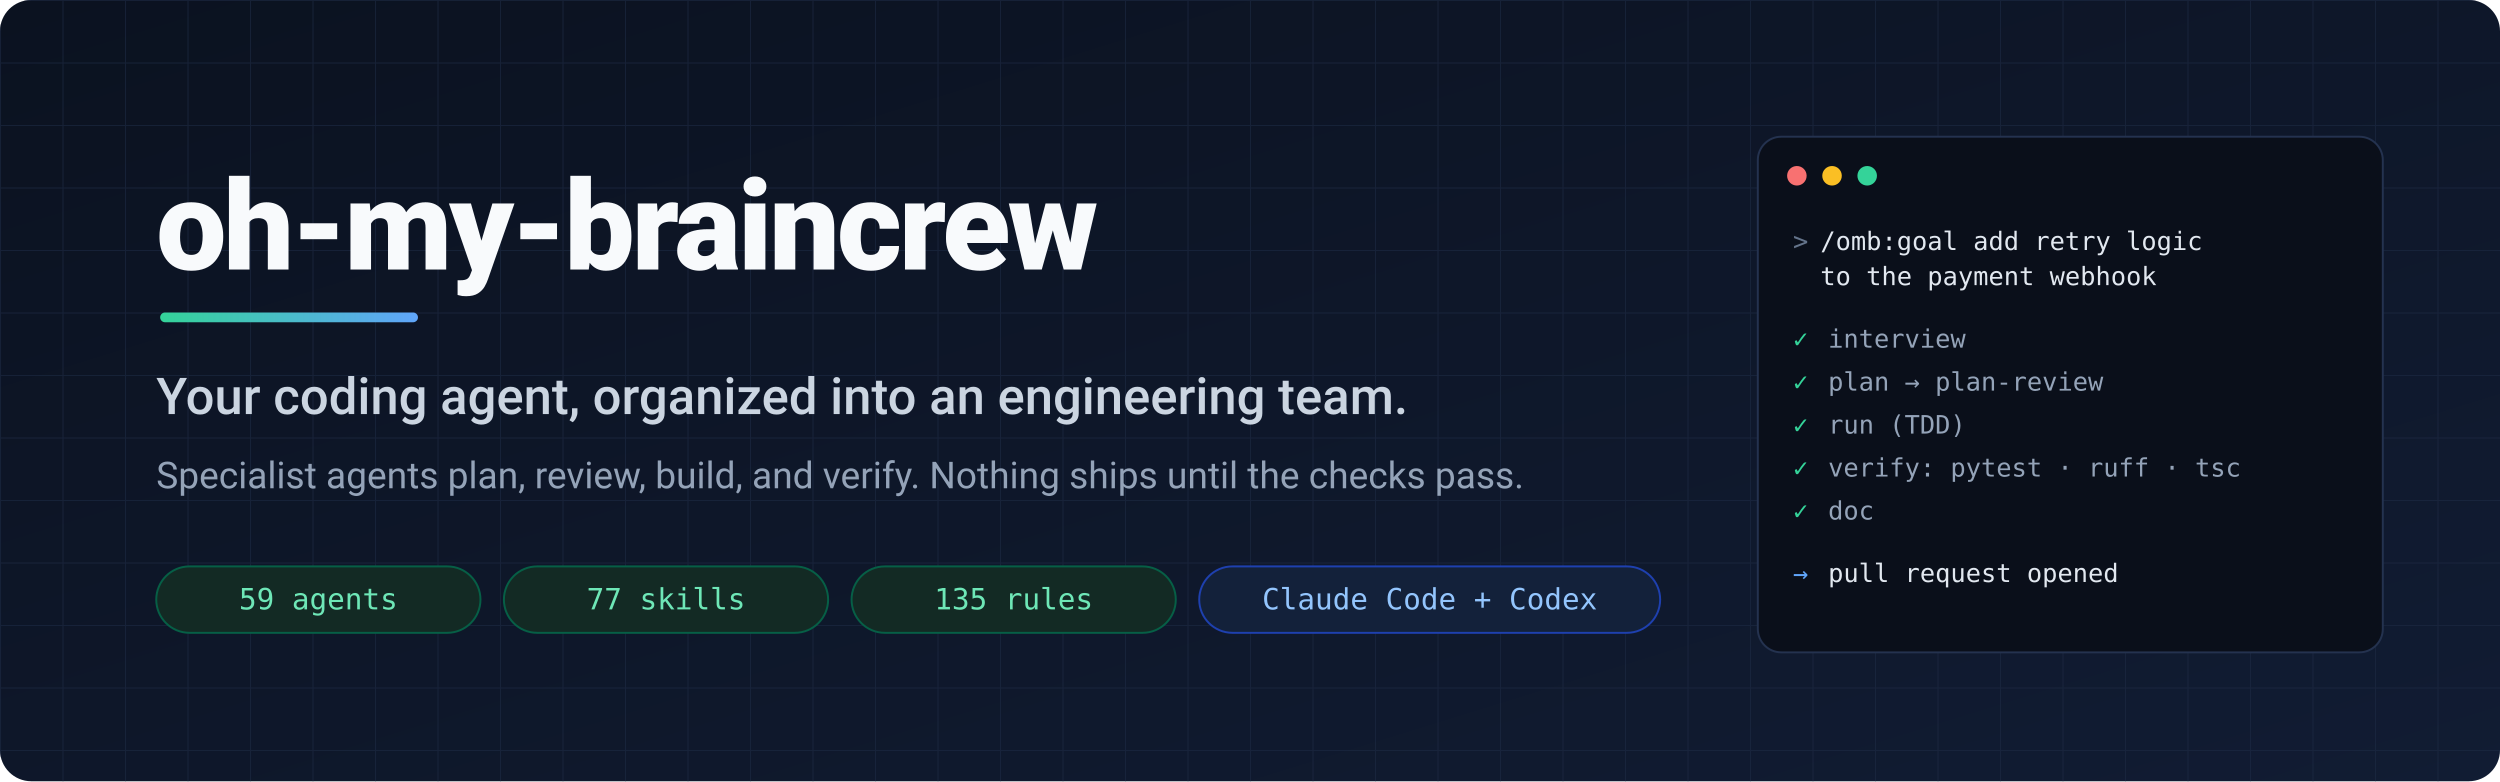
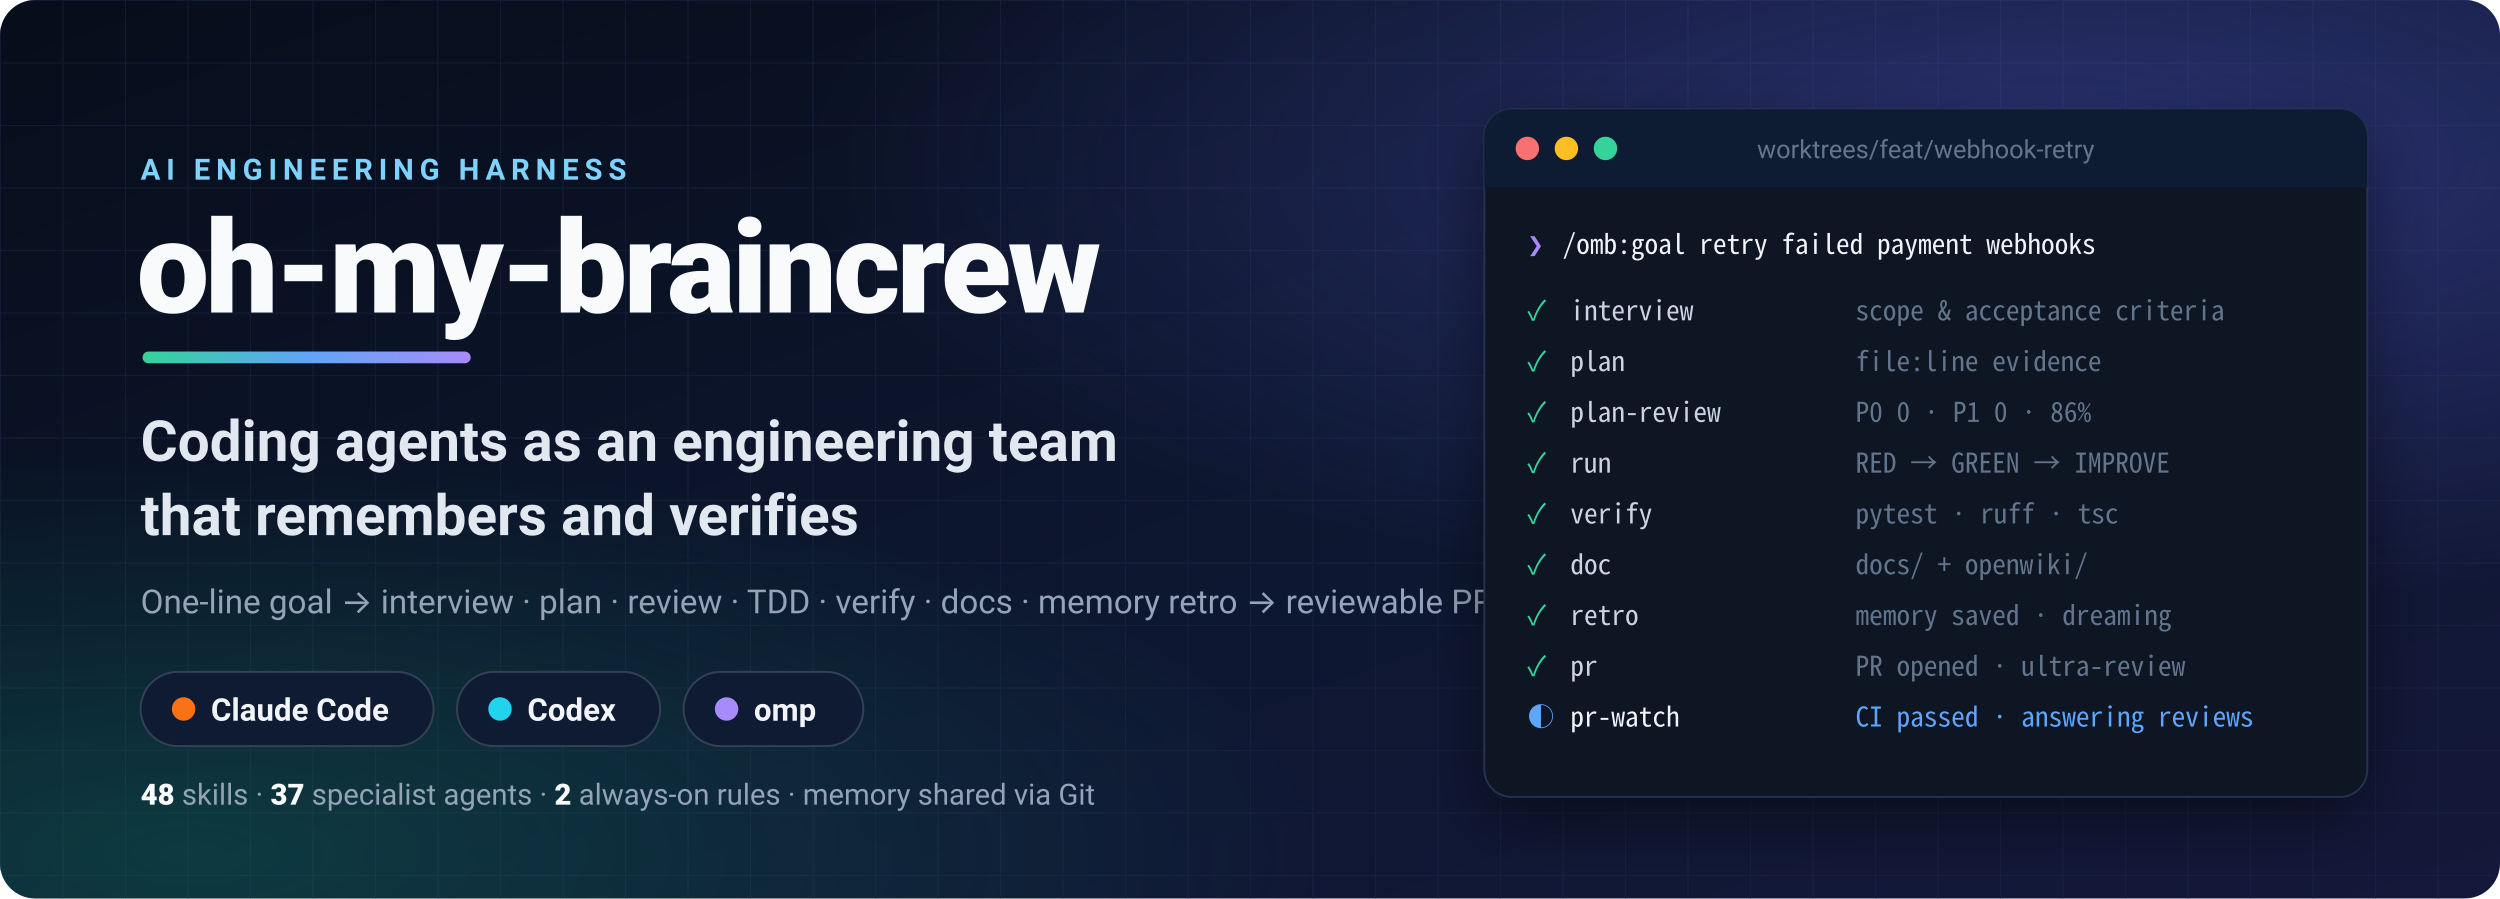
- <svg xmlns="http://www.w3.org/2000/svg" width="1280" height="400" viewBox="0 0 1280 400" role="img" aria-labelledby="t d">
+ <svg xmlns="http://www.w3.org/2000/svg" width="1280" height="460" viewBox="0 0 1280 460" role="img" aria-labelledby="t d">
  <defs>
    <linearGradient id="bg" x1="0" y1="0" x2="1" y2="1">
-       <stop offset="0" stop-color="#0b1220" />
-       <stop offset="1" stop-color="#111c33" />
+       <stop offset="0" stop-color="#070d1a" />
+       <stop offset="0.55" stop-color="#0d1730" />
+       <stop offset="1" stop-color="#14183a" />
    </linearGradient>
    <linearGradient id="accent" x1="0" y1="0" x2="1" y2="0">
      <stop offset="0" stop-color="#34d399" />
-       <stop offset="1" stop-color="#60a5fa" />
+       <stop offset="0.5" stop-color="#60a5fa" />
+       <stop offset="1" stop-color="#a78bfa" />
    </linearGradient>
+     <radialGradient id="glow1" cx="0.82" cy="0.18" r="0.5">
+       <stop offset="0" stop-color="#6366f1" stop-opacity="0.35" />
+       <stop offset="1" stop-color="#6366f1" stop-opacity="0" />
+     </radialGradient>
+     <radialGradient id="glow2" cx="0.08" cy="0.95" r="0.45">
+       <stop offset="0" stop-color="#10b981" stop-opacity="0.22" />
+       <stop offset="1" stop-color="#10b981" stop-opacity="0" />
+     </radialGradient>
    <pattern id="grid" width="32" height="32" patternUnits="userSpaceOnUse">
-       <path d="M32 0H0V32" fill="none" stroke="#1e2a44" stroke-width="1" />
+       <path d="M32 0H0V32" fill="none" stroke="#1b2645" stroke-width="1" />
    </pattern>
-     <marker id="arr" viewBox="0 0 10 10" refX="9" refY="5" markerWidth="7" markerHeight="7" orient="auto">
-       <path d="M0 0L10 5L0 10z" fill="#475569" />
-     </marker>
+     <filter id="shadow" x="-10%" y="-10%" width="120%" height="130%">
+       <feDropShadow dx="0" dy="12" stdDeviation="16" flood-color="#000" flood-opacity="0.45" />
+     </filter>
  </defs>
  <style>
-     .f { font-family: ui-sans-serif, -apple-system, "Segoe UI", Roboto, Helvetica, Arial, sans-serif; }
-     .m { font-family: ui-monospace, SFMono-Regular, Menlo, Consolas, monospace; }
+     .f { font-family: ui-sans-serif, -apple-system, "Apple SD Gothic Neo", "Noto Sans KR", "Malgun Gothic", "Segoe UI", Roboto, sans-serif; }
+     .m { font-family: ui-monospace, SFMono-Regular, Menlo, Consolas, "D2Coding", "Noto Sans Mono CJK KR", monospace; }
  </style>
-   <rect width="1280" height="400" rx="16" fill="url(#bg)" />
-   <rect width="1280" height="400" rx="16" fill="url(#grid)" opacity="0.6" />
-   <text x="80" y="138" class="f" font-size="64" font-weight="800" fill="#f8fafc" letter-spacing="-1.5">oh-my-braincrew</text>
-   <rect x="82" y="160" width="132" height="5" rx="2.5" fill="url(#accent)" />
-   <text x="80" y="212" class="f" font-size="26" font-weight="500" fill="#cbd5e1">Your coding agent, organized into an engineering team.</text>
-   <text x="80" y="250" class="f" font-size="19" fill="#94a3b8">Specialist agents plan, review, build, and verify. Nothing ships until the checks pass.</text>
-   <g class="m" font-size="15">
-     <rect x="80" y="290" width="166" height="34" rx="17" fill="#132a24" stroke="#065f46" />
-     <text x="163" y="312" text-anchor="middle" fill="#6ee7b7">59 agents</text>
-     <rect x="258" y="290" width="166" height="34" rx="17" fill="#132a24" stroke="#065f46" />
-     <text x="341" y="312" text-anchor="middle" fill="#6ee7b7">77 skills</text>
-     <rect x="436" y="290" width="166" height="34" rx="17" fill="#132a24" stroke="#065f46" />
-     <text x="519" y="312" text-anchor="middle" fill="#6ee7b7">135 rules</text>
-     <rect x="614" y="290" width="236" height="34" rx="17" fill="#13213a" stroke="#1e40af" />
-     <text x="732" y="312" text-anchor="middle" fill="#93c5fd">Claude Code + Codex</text>
+   <rect width="1280" height="460" rx="18" fill="url(#bg)" />
+   <rect width="1280" height="460" rx="18" fill="url(#grid)" opacity="0.55" />
+   <rect width="1280" height="460" rx="18" fill="url(#glow1)" />
+   <rect width="1280" height="460" rx="18" fill="url(#glow2)" />
+   <g class="f">
+     <text x="72" y="92" font-size="15" font-weight="700" letter-spacing="3" fill="#7dd3fc">AI ENGINEERING HARNESS</text>
+     <text x="70" y="160" font-size="66" font-weight="800" fill="#f8fafc" letter-spacing="-1.8">oh-my-braincrew</text>
+     <rect x="73" y="180" width="168" height="6" rx="3" fill="url(#accent)" />
+     <text x="72" y="236" font-size="29" font-weight="700" fill="#e2e8f0">Coding agents as an engineering team</text>
+     <text x="72" y="274" font-size="29" font-weight="700" fill="#e2e8f0">that remembers and verifies</text>
+     <text x="72" y="314" font-size="17" fill="#94a3b8">One-line goal → interview · plan · review · TDD · verify · docs · memory retro → reviewable PR</text>
  </g>
-   <g transform="translate(900 70)">
-     <rect width="320" height="264" rx="12" fill="#0a0f1a" stroke="#24324f" />
-     <circle cx="20" cy="20" r="5" fill="#f87171" />
-     <circle cx="38" cy="20" r="5" fill="#fbbf24" />
-     <circle cx="56" cy="20" r="5" fill="#34d399" />
-     <g class="m" font-size="13">
-       <text x="18" y="58" fill="#64748b">&gt;</text>
-       <text x="32" y="58" fill="#e2e8f0">/omb:goal add retry logic</text>
-       <text x="32" y="76" fill="#e2e8f0">to the payment webhook</text>
-       <text x="18" y="108" fill="#34d399">✓</text>
-       <text x="36" y="108" fill="#94a3b8">interview</text>
-       <text x="18" y="130" fill="#34d399">✓</text>
-       <text x="36" y="130" fill="#94a3b8">plan → plan-review</text>
-       <text x="18" y="152" fill="#34d399">✓</text>
-       <text x="36" y="152" fill="#94a3b8">run (TDD)</text>
-       <text x="18" y="174" fill="#34d399">✓</text>
-       <text x="36" y="174" fill="#94a3b8">verify: pytest · ruff · tsc</text>
-       <text x="18" y="196" fill="#34d399">✓</text>
-       <text x="36" y="196" fill="#94a3b8">doc</text>
-       <text x="18" y="228" fill="#60a5fa">→</text>
-       <text x="36" y="228" fill="#e2e8f0">pull request opened</text>
+   <g class="f" transform="translate(72 344)">
+     <rect width="150" height="38" rx="19" fill="#0f1b33" stroke="#334155" />
+     <circle cx="22" cy="19" r="6" fill="#f97316" />
+     <text x="36" y="25" font-size="16" font-weight="600" fill="#f1f5f9">Claude Code</text>
+     <g transform="translate(162 0)">
+       <rect width="104" height="38" rx="19" fill="#0f1b33" stroke="#334155" />
+       <circle cx="22" cy="19" r="6" fill="#22d3ee" />
+       <text x="36" y="25" font-size="16" font-weight="600" fill="#f1f5f9">Codex</text>
+     </g>
+     <g transform="translate(278 0)">
+       <rect width="92" height="38" rx="19" fill="#0f1b33" stroke="#334155" />
+       <circle cx="22" cy="19" r="6" fill="#a78bfa" />
+       <text x="36" y="25" font-size="16" font-weight="600" fill="#f1f5f9">omp</text>
+     </g>
+   </g>
+   <g class="f" transform="translate(72 412)" font-size="15" fill="#94a3b8">
+     <text x="0" y="0">
+       <tspan fill="#f8fafc" font-weight="800">48</tspan> skills   ·   <tspan fill="#f8fafc" font-weight="800">37</tspan> specialist agents   ·   <tspan fill="#f8fafc" font-weight="800">2</tspan> always-on rules   ·   memory shared via Git</text>
+   </g>
+   <g transform="translate(760 56)" filter="url(#shadow)">
+     <rect width="452" height="352" rx="14" fill="#0b1324" stroke="#24314f" />
+     <rect width="452" height="40" rx="14" fill="#111b31" />
+     <rect y="26" width="452" height="14" fill="#111b31" />
+     <circle cx="22" cy="20" r="6" fill="#f87171" />
+     <circle cx="42" cy="20" r="6" fill="#fbbf24" />
+     <circle cx="62" cy="20" r="6" fill="#34d399" />
+     <text x="226" y="25" text-anchor="middle" class="f" font-size="13" fill="#64748b">worktrees/feat/webhook-retry</text>
+     <g class="m" font-size="14">
+       <text x="22" y="74" fill="#a78bfa">❯</text>
+       <text x="40" y="74" fill="#f1f5f9">/omb:goal retry failed payment webhooks</text>
+       <text x="22" y="108" fill="#34d399">✓</text>
+       <text x="44" y="108" fill="#cbd5e1">interview</text>
+       <text x="190" y="108" fill="#64748b">scope &amp; acceptance criteria</text>
+       <text x="22" y="134" fill="#34d399">✓</text>
+       <text x="44" y="134" fill="#cbd5e1">plan</text>
+       <text x="190" y="134" fill="#64748b">file:line evidence</text>
+       <text x="22" y="160" fill="#34d399">✓</text>
+       <text x="44" y="160" fill="#cbd5e1">plan-review</text>
+       <text x="190" y="160" fill="#64748b">P0 0 · P1 0 · 86%</text>
+       <text x="22" y="186" fill="#34d399">✓</text>
+       <text x="44" y="186" fill="#cbd5e1">run</text>
+       <text x="190" y="186" fill="#64748b">RED → GREEN → IMPROVE</text>
+       <text x="22" y="212" fill="#34d399">✓</text>
+       <text x="44" y="212" fill="#cbd5e1">verify</text>
+       <text x="190" y="212" fill="#64748b">pytest · ruff · tsc</text>
+       <text x="22" y="238" fill="#34d399">✓</text>
+       <text x="44" y="238" fill="#cbd5e1">doc</text>
+       <text x="190" y="238" fill="#64748b">docs/ + openwiki/</text>
+       <text x="22" y="264" fill="#34d399">✓</text>
+       <text x="44" y="264" fill="#cbd5e1">retro</text>
+       <text x="190" y="264" fill="#64748b">memory saved · dreaming</text>
+       <text x="22" y="290" fill="#34d399">✓</text>
+       <text x="44" y="290" fill="#cbd5e1">pr</text>
+       <text x="190" y="290" fill="#64748b">PR opened · ultra-review</text>
+       <text x="22" y="316" fill="#60a5fa">◐</text>
+       <text x="44" y="316" fill="#f1f5f9">pr-watch</text>
+       <text x="190" y="316" fill="#60a5fa">CI passed · answering reviews</text>
    </g>
  </g>
</svg>
